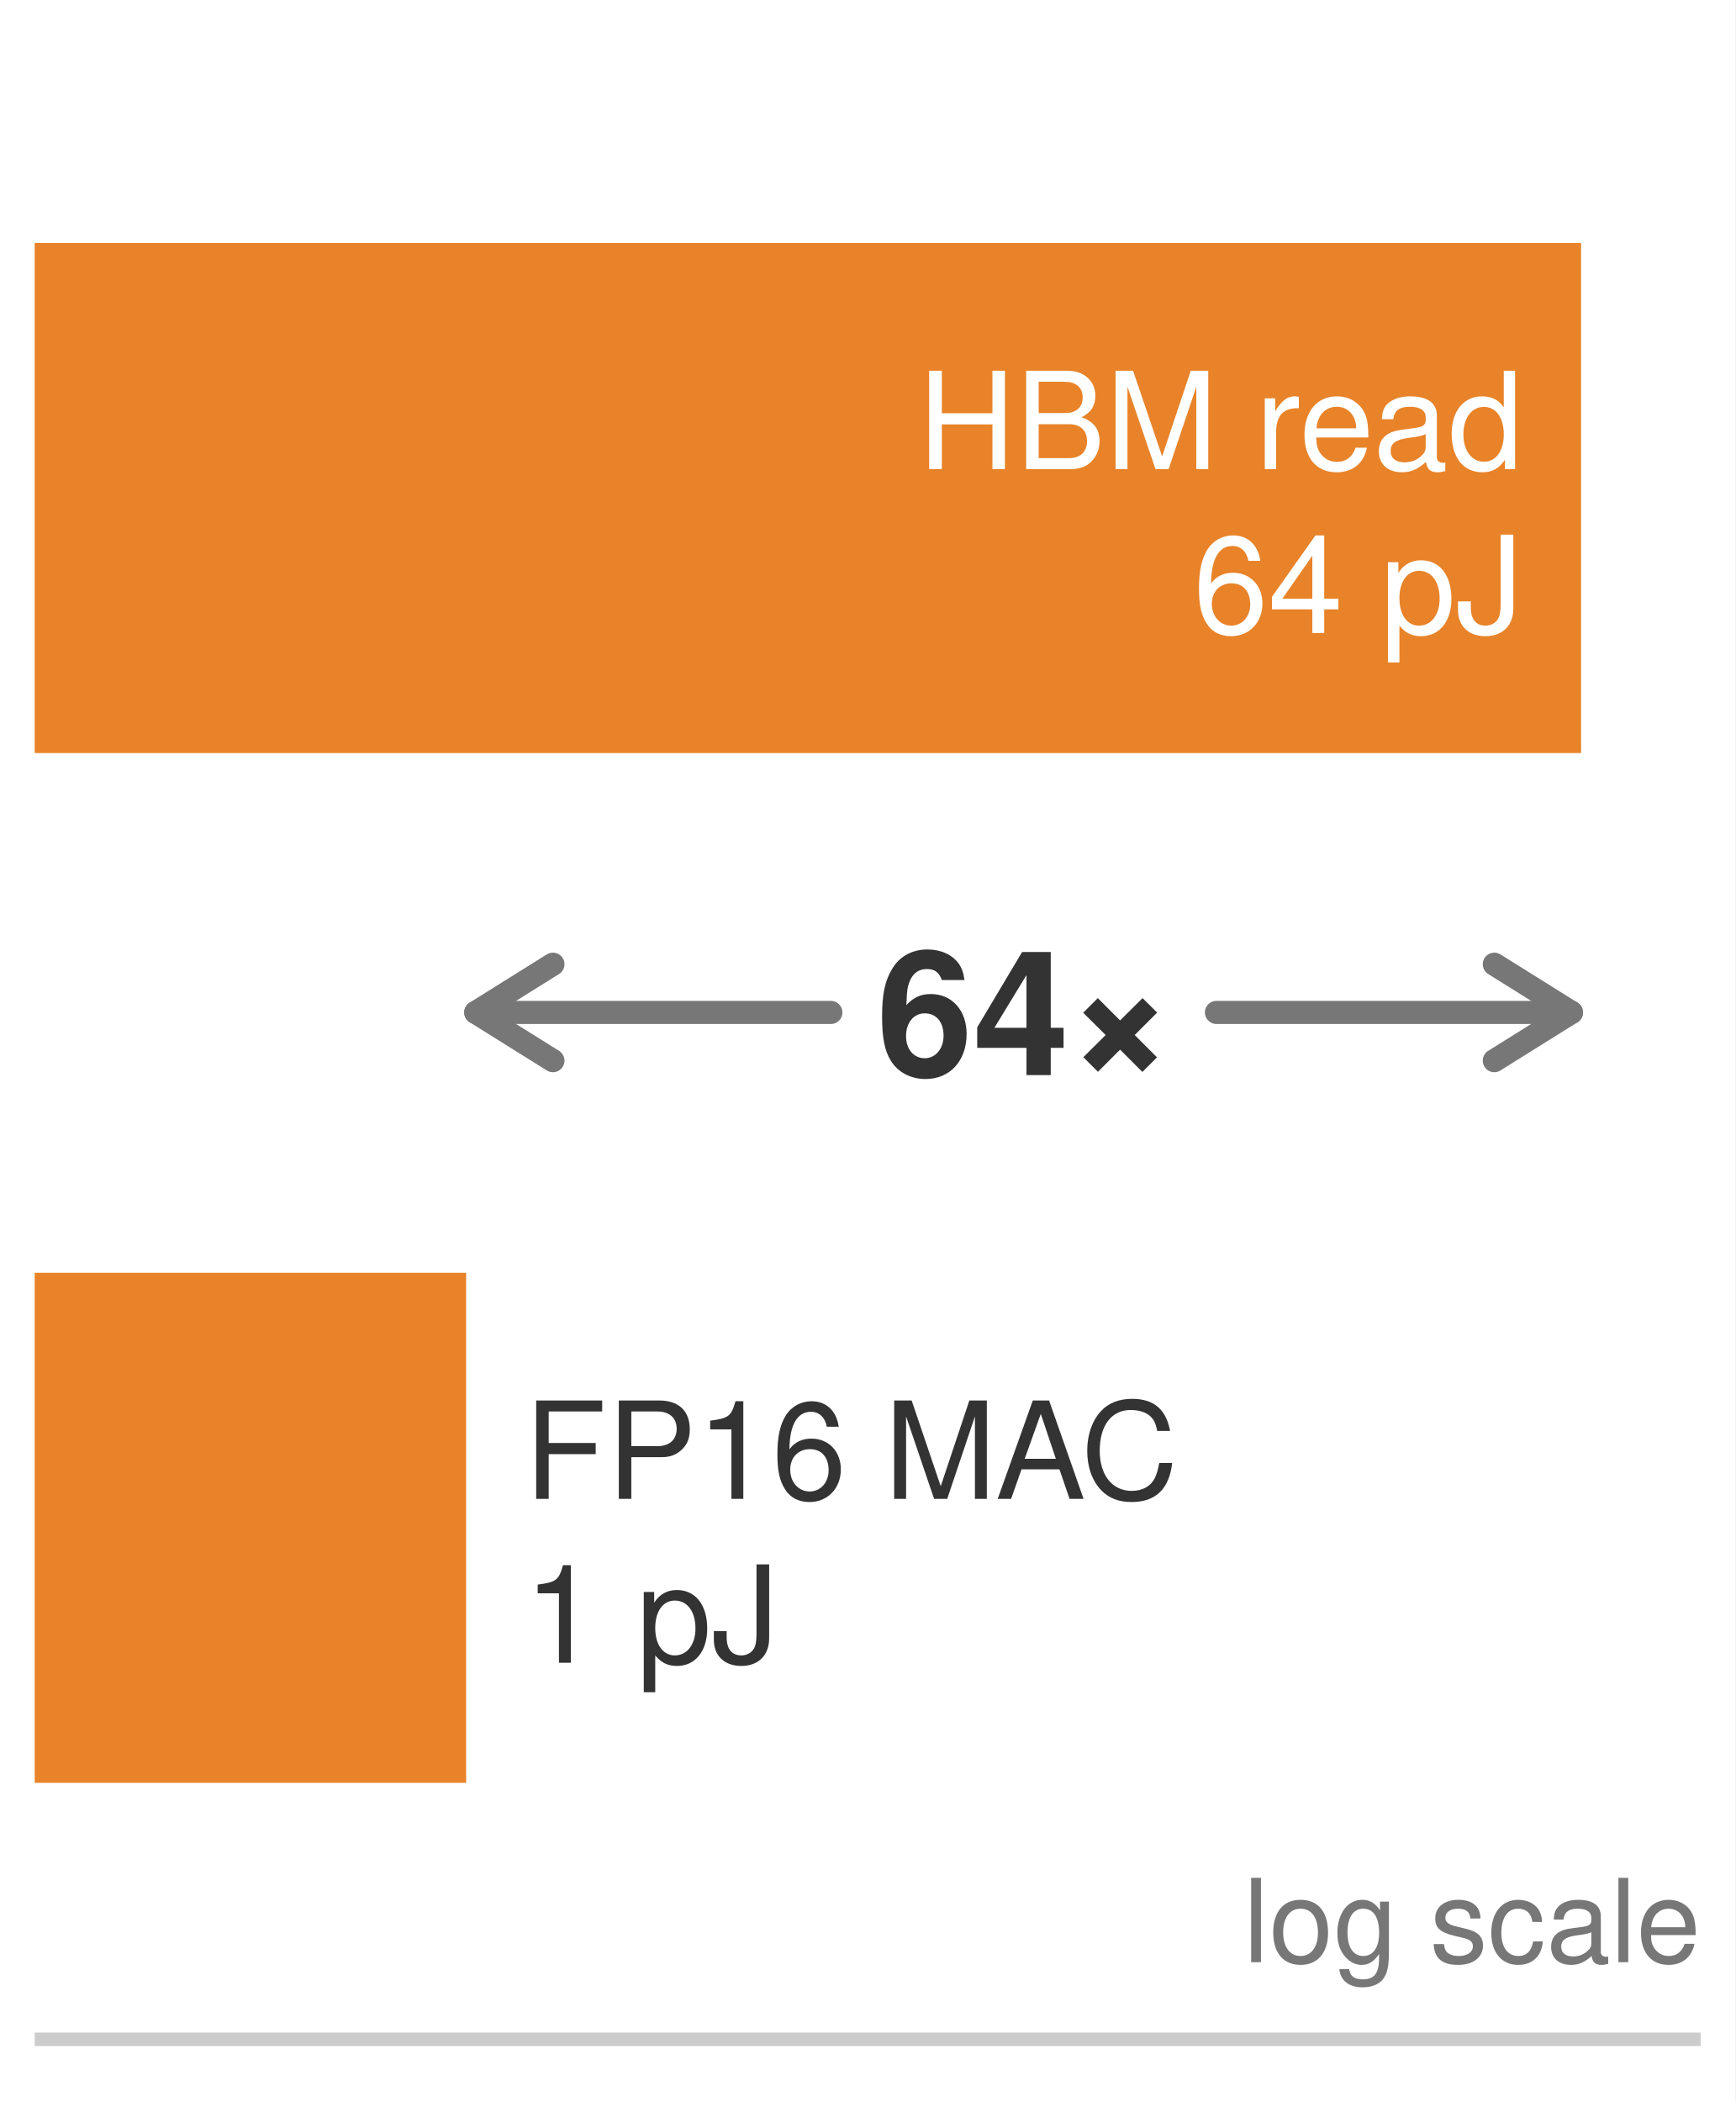
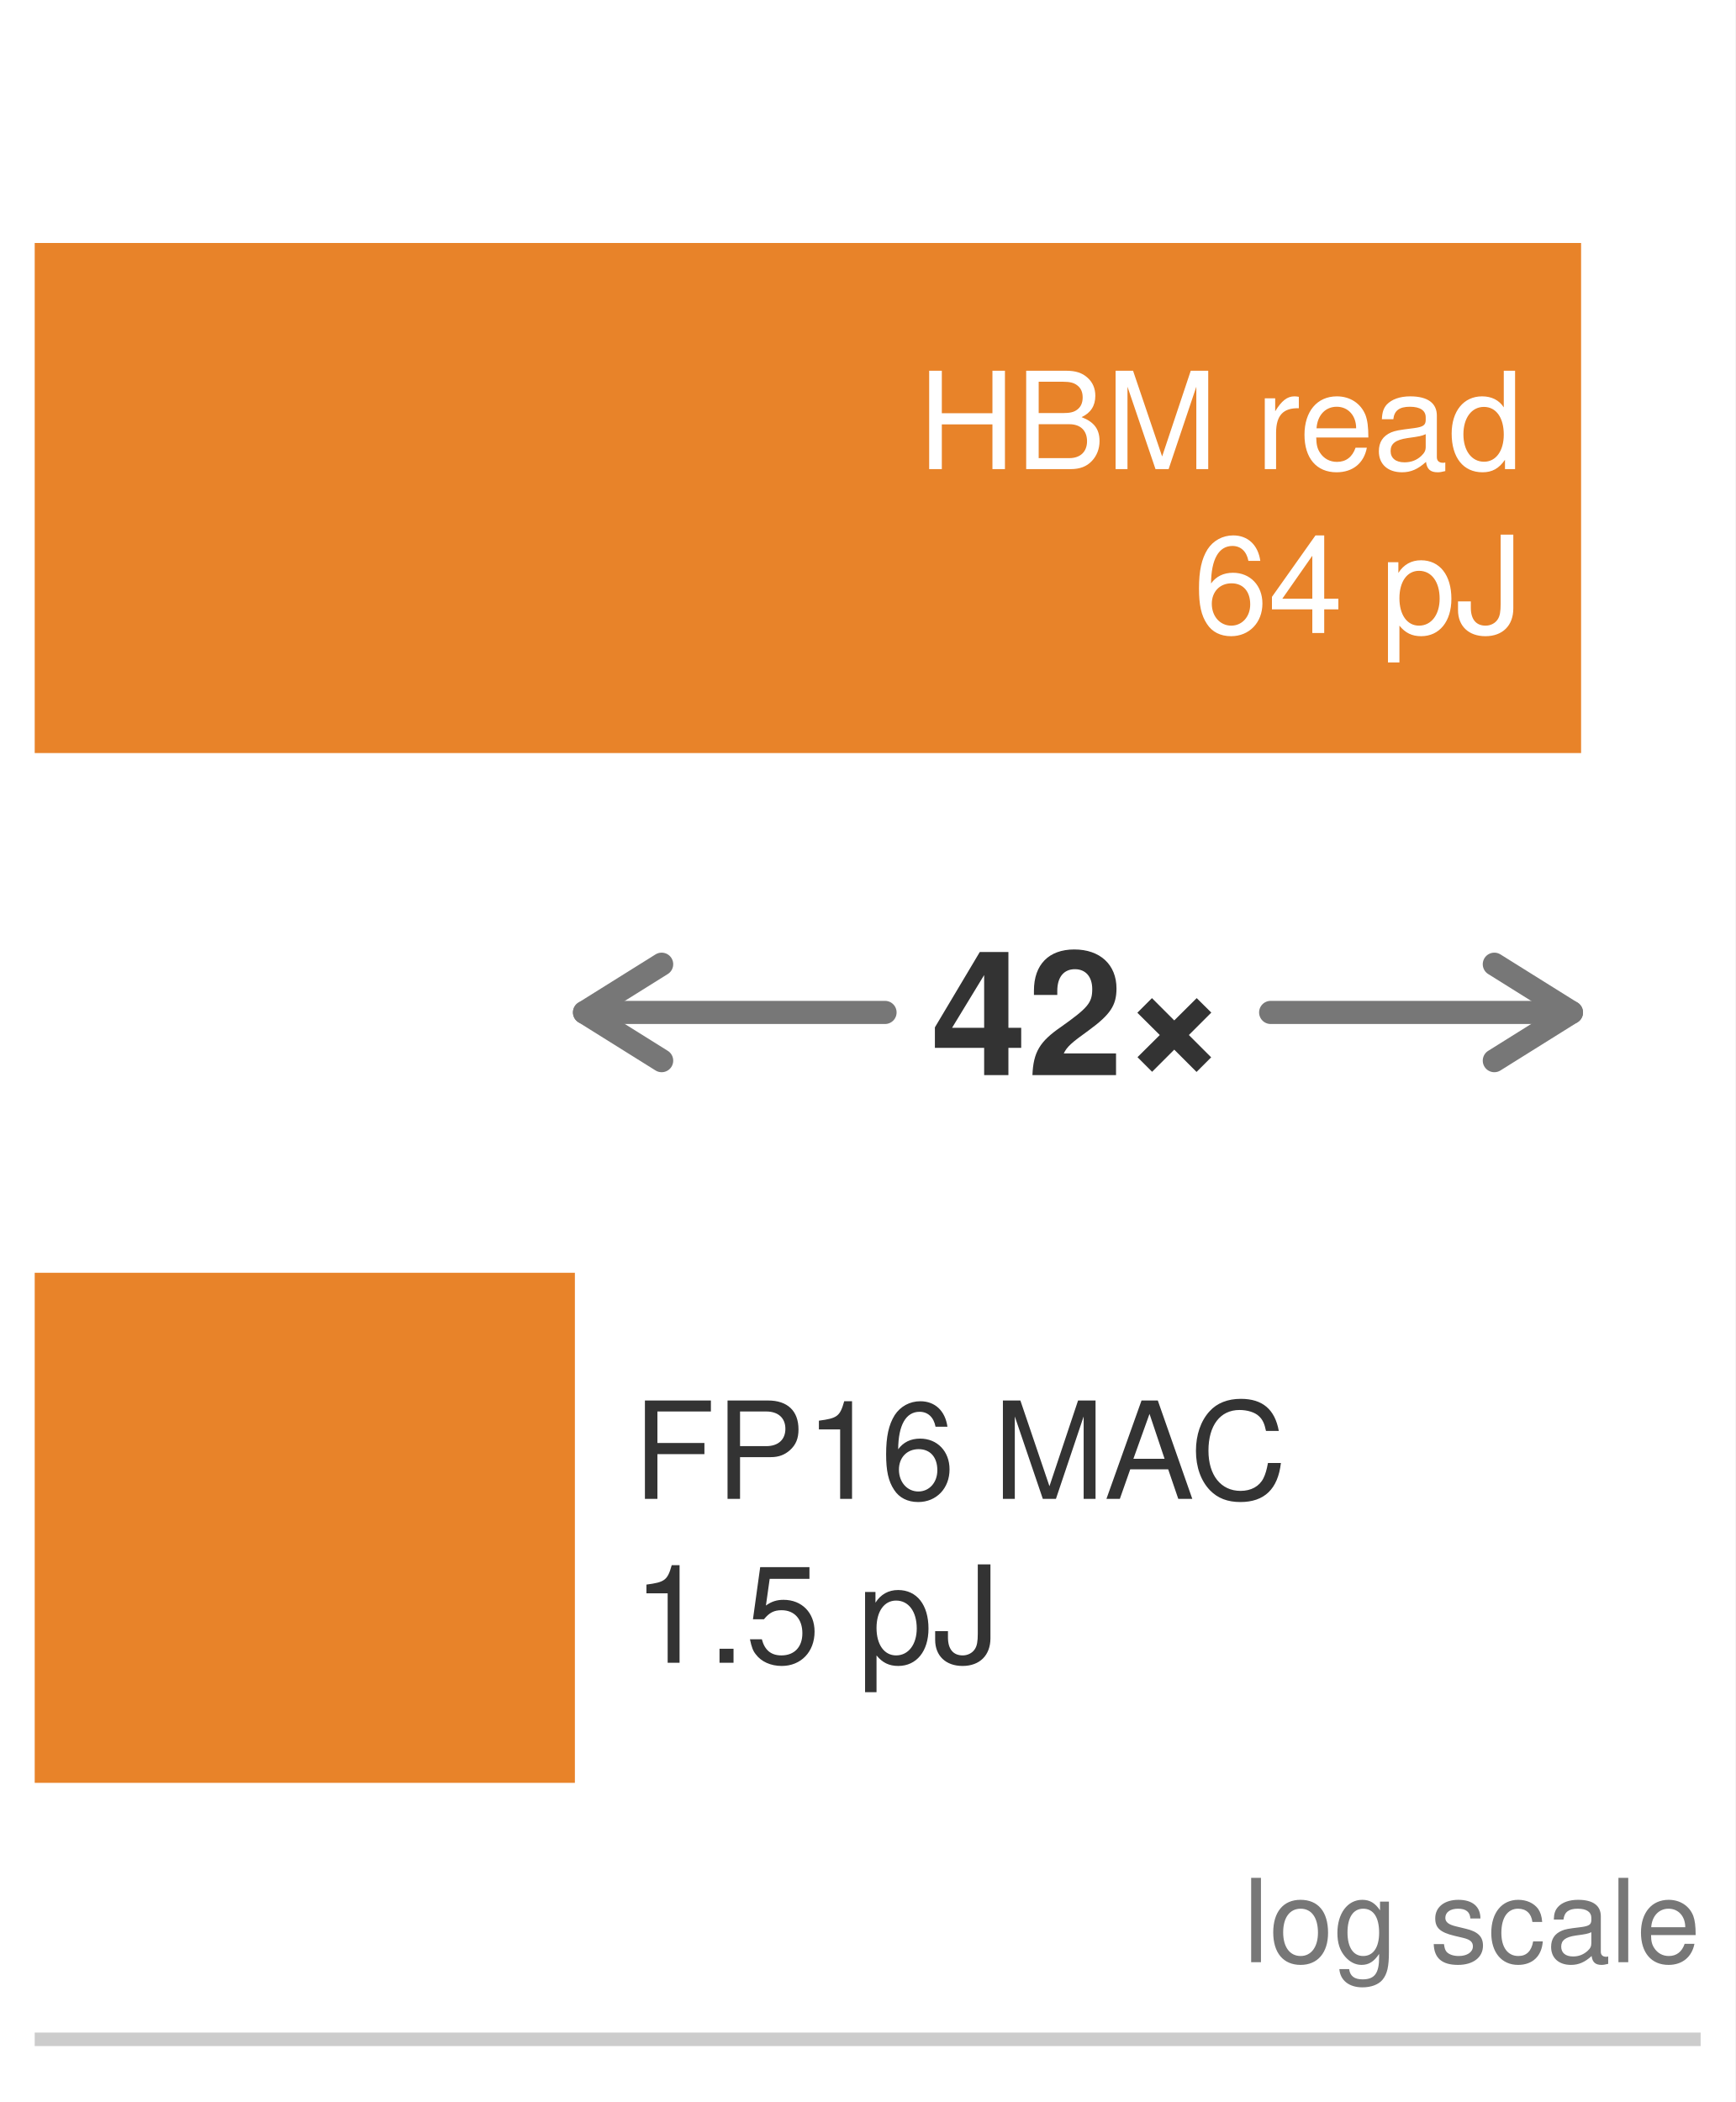
<svg xmlns="http://www.w3.org/2000/svg" width="100%" viewBox="0 0 180 218" font-family="Helvetica Neue, Helvetica, Arial, sans-serif">
  <rect x="0" y="0" width="180" height="218" fill="#ffffff" />
  <rect x="3.6" y="25.20" width="160.40" height="52.9" fill="#e67817" opacity="0.92" />
  <text x="158.00" y="48.65" font-size="14" fill="#ffffff" text-anchor="end">HBM read</text>
  <text x="158.00" y="65.65" font-size="14" fill="#ffffff" text-anchor="end">64 pJ</text>
-   <line x1="49.35" y1="105.0" x2="86.18" y2="105.0" stroke="#777777" stroke-width="2.4" stroke-linecap="round" stroke-linejoin="round" fill="none" />
-   <line x1="126.18" y1="105.0" x2="163.00" y2="105.0" stroke="#777777" stroke-width="2.4" stroke-linecap="round" stroke-linejoin="round" fill="none" />
-   <polyline points="57.35,100.0 49.35,105.0 57.35,110.0" stroke="#777777" stroke-width="2.4" stroke-linecap="round" stroke-linejoin="round" fill="none" />
+   <line x1="60.63" y1="105.0" x2="91.80" y2="105.0" stroke="#777777" stroke-width="2.4" stroke-linecap="round" stroke-linejoin="round" fill="none" />
+   <line x1="131.80" y1="105.0" x2="163.00" y2="105.0" stroke="#777777" stroke-width="2.4" stroke-linecap="round" stroke-linejoin="round" fill="none" />
+   <polyline points="68.63,100.0 60.63,105.0 68.63,110.0" stroke="#777777" stroke-width="2.4" stroke-linecap="round" stroke-linejoin="round" fill="none" />
  <polyline points="155.00,100.0 163.00,105.0 155.00,110.0" stroke="#777777" stroke-width="2.4" stroke-linecap="round" stroke-linejoin="round" fill="none" />
-   <text x="106.18" y="111.5" font-size="18" font-weight="bold" fill="#333333" text-anchor="middle">64×</text>
-   <rect x="3.6" y="132.00" width="44.75" height="52.9" fill="#e67817" opacity="0.92" />
-   <text x="54.35" y="155.45" font-size="14" fill="#333333">FP16 MAC</text>
-   <text x="54.35" y="172.45" font-size="14" fill="#333333">1 pJ</text>
+   <text x="111.80" y="111.5" font-size="18" font-weight="bold" fill="#333333" text-anchor="middle">42×</text>
+   <rect x="3.6" y="132.00" width="56.03" height="52.9" fill="#e67817" opacity="0.92" />
+   <text x="65.63" y="155.45" font-size="14" fill="#333333">FP16 MAC</text>
+   <text x="65.63" y="172.45" font-size="14" fill="#333333">1.5 pJ</text>
  <text x="176.4" y="203.5" font-size="12" fill="#777777" text-anchor="end">log scale</text>
  <line x1="3.6" y1="211.5" x2="176.4" y2="211.5" stroke="#cccccc" stroke-width="1.4" />
</svg>
